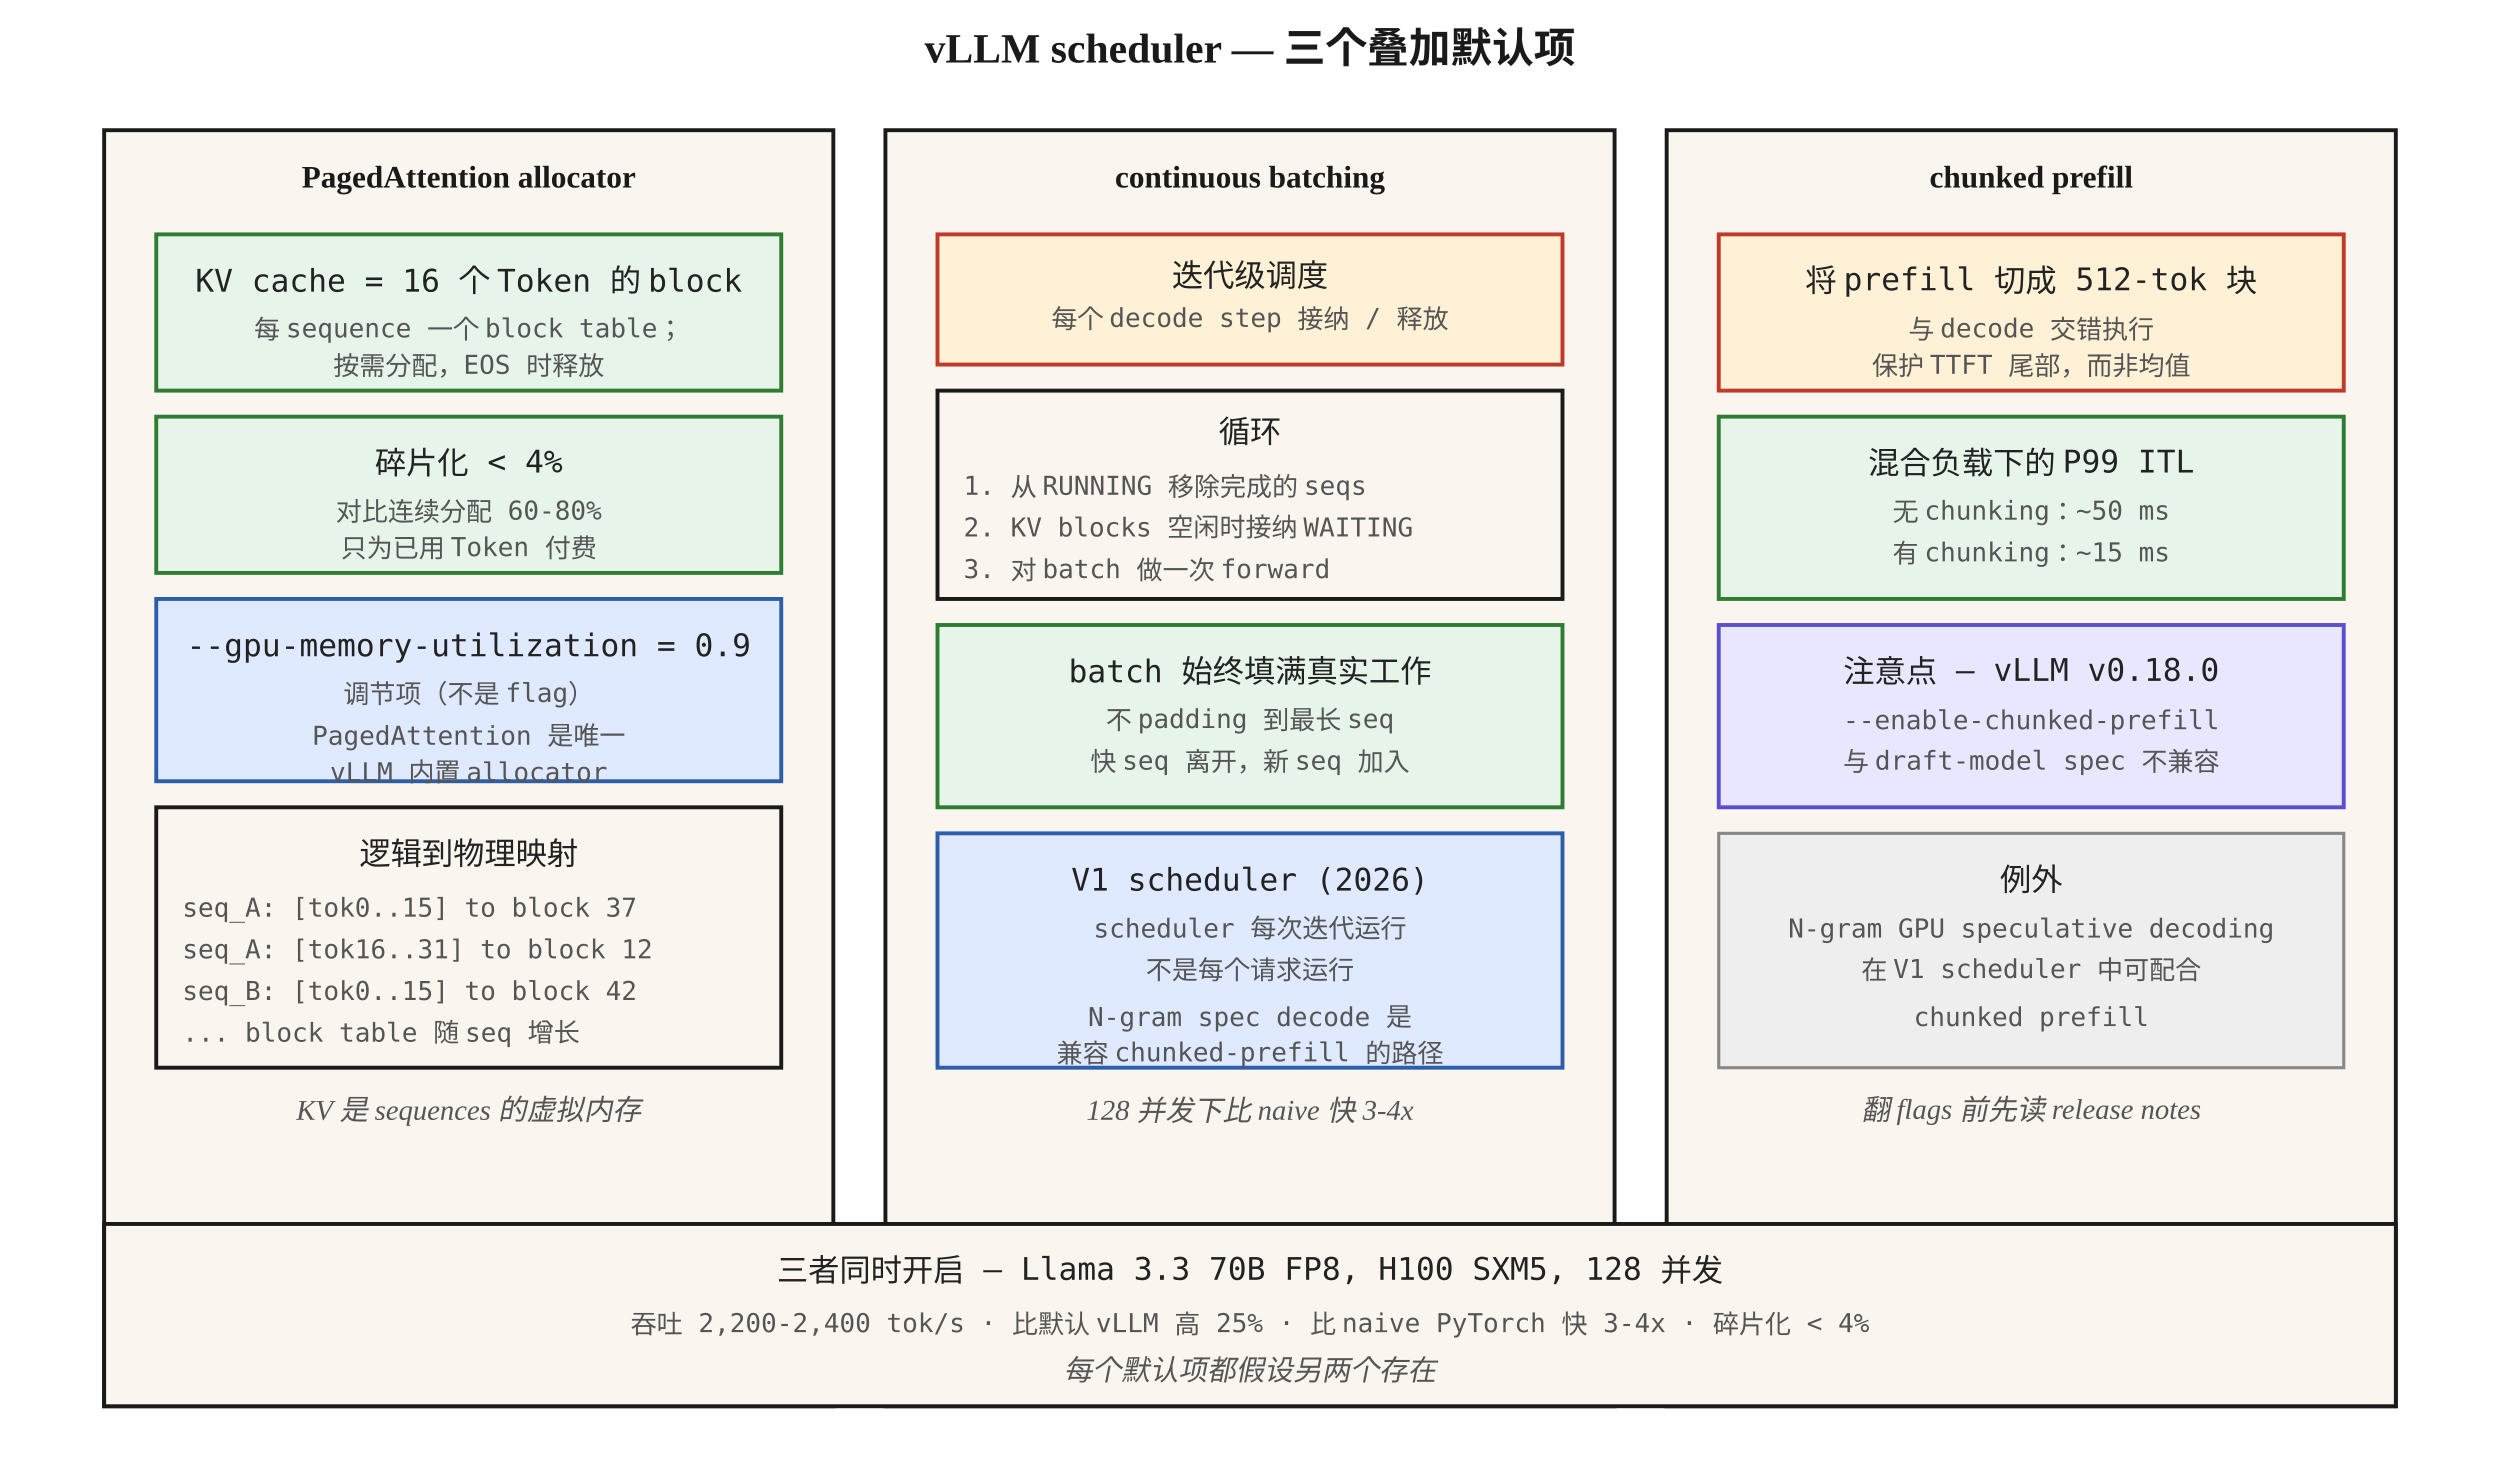
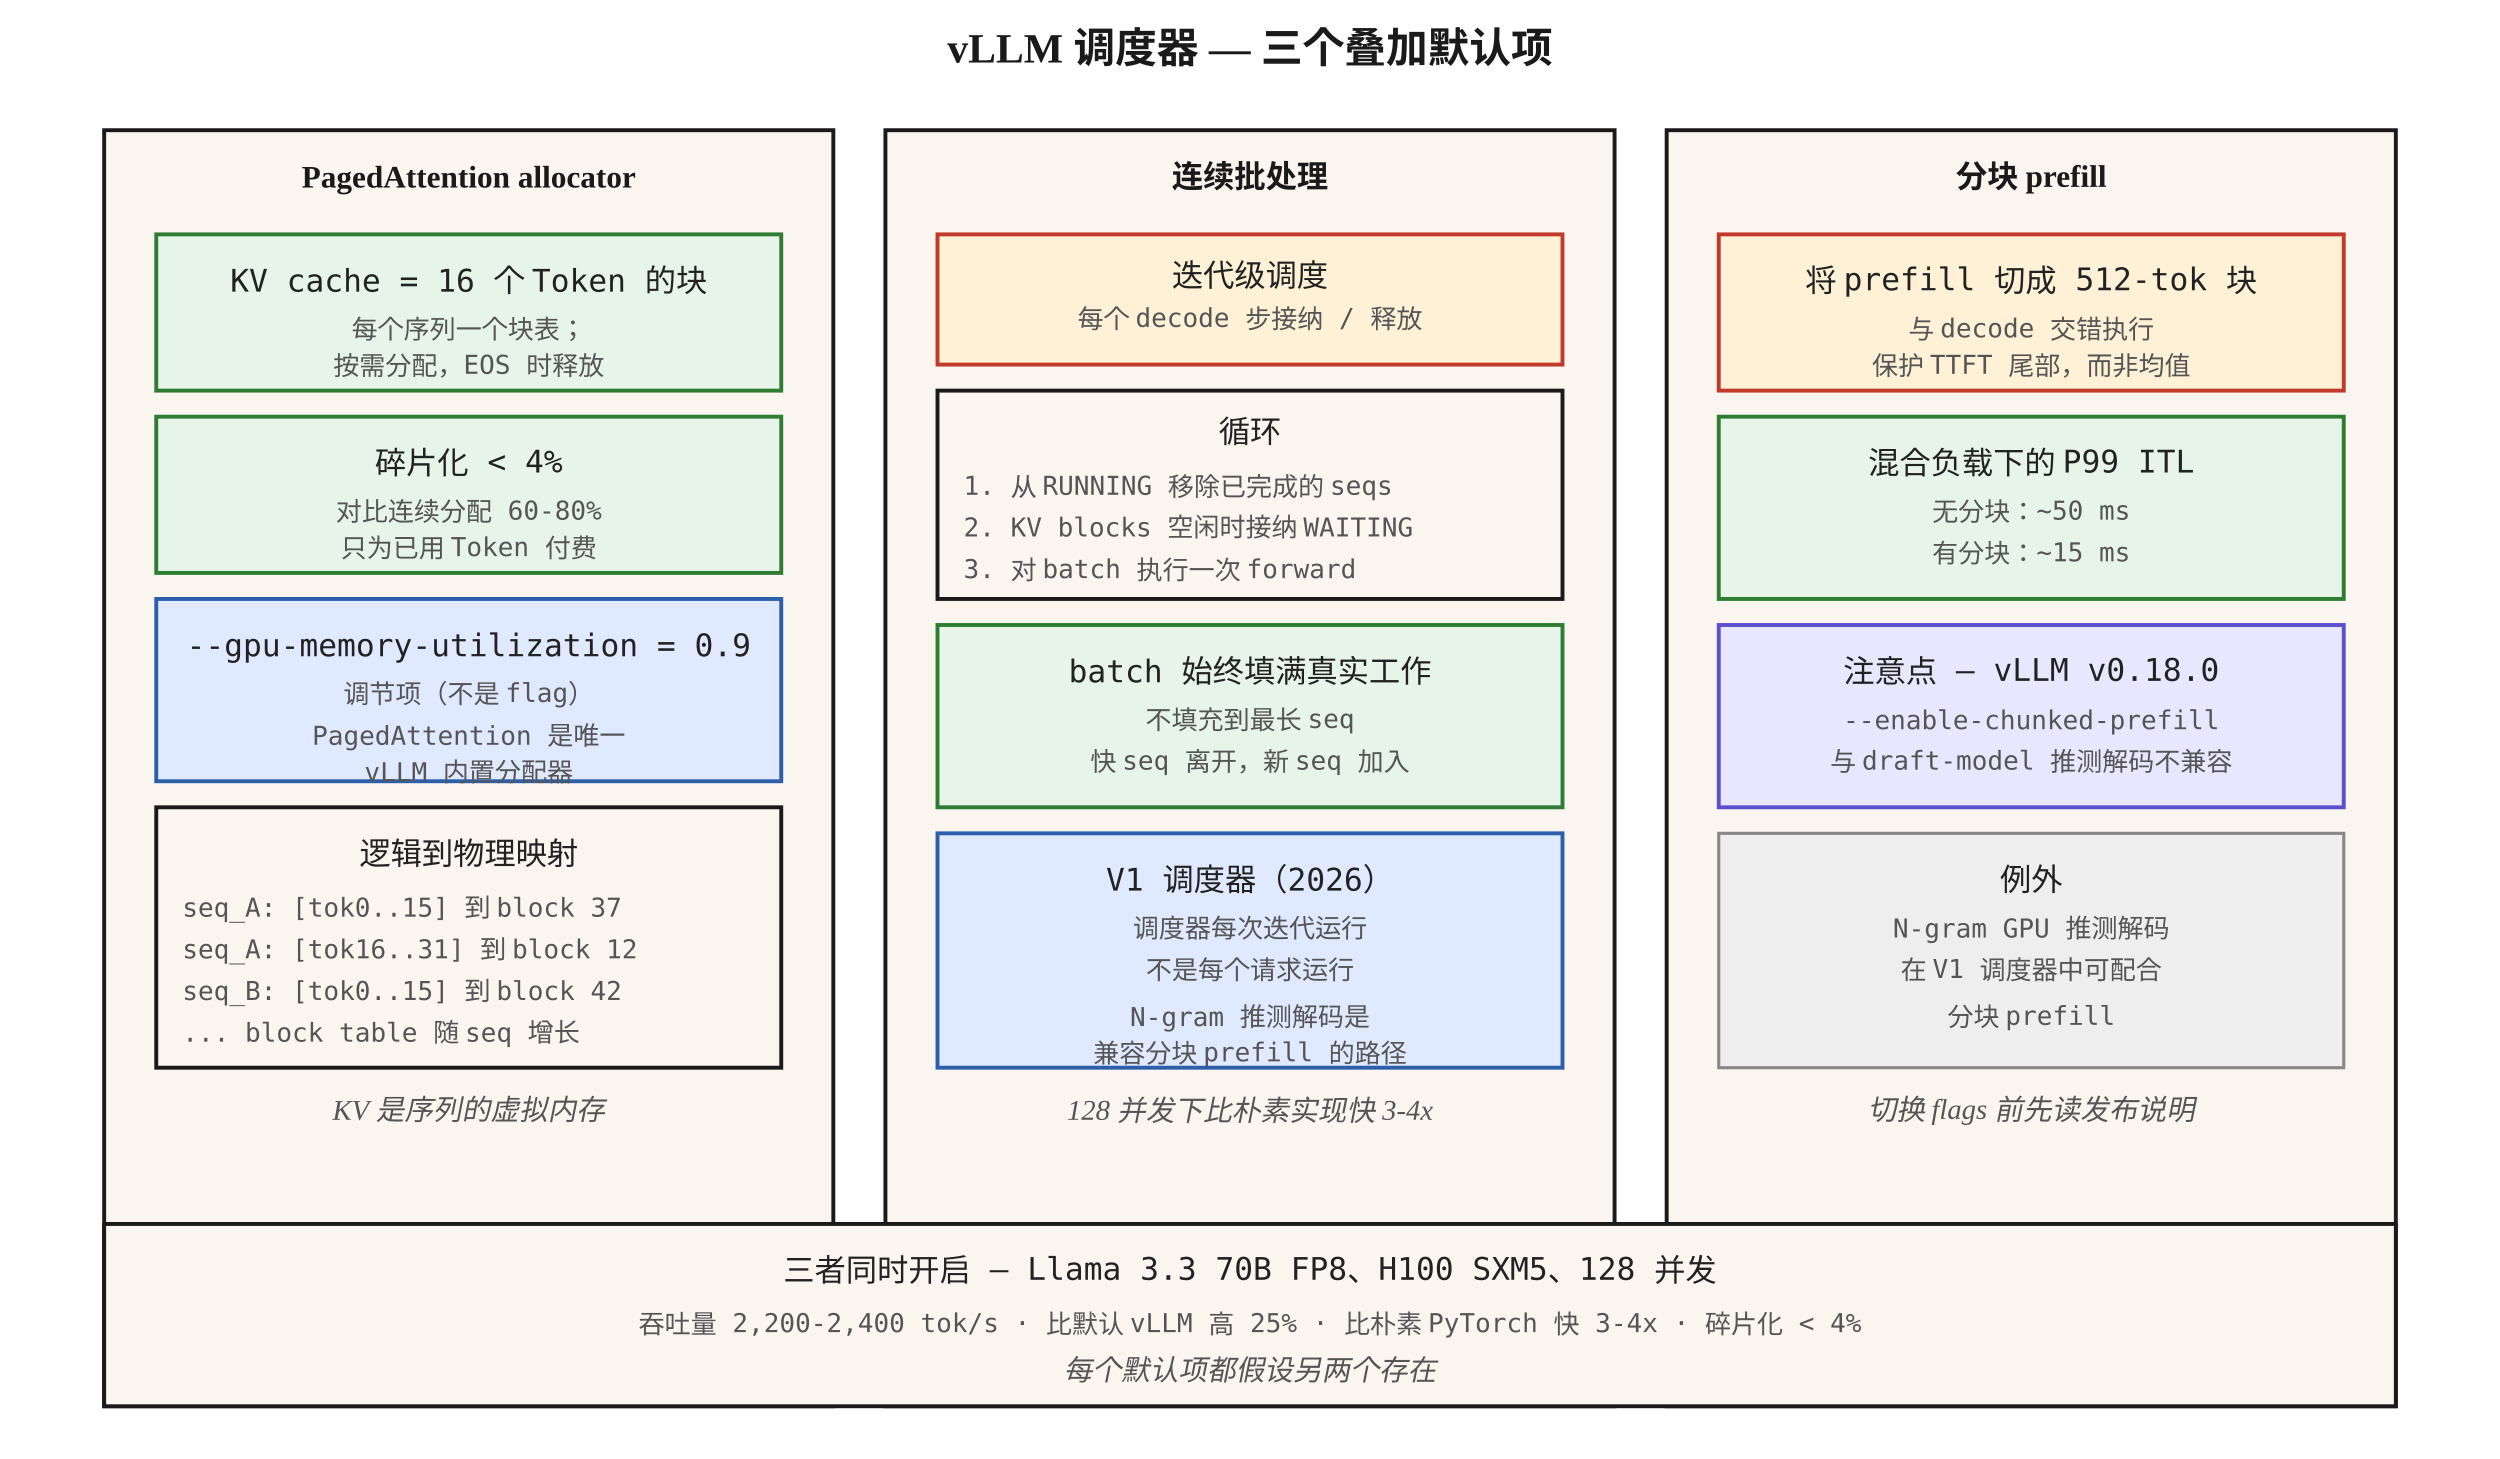
<svg xmlns="http://www.w3.org/2000/svg" viewBox="0 0 960 560" font-family="Georgia, 'Times New Roman', serif">
  <defs>
    <style>
      .box { fill: #faf6ef; stroke: #1a1a1a; stroke-width: 1.5; }
      .hot { fill: #fff1d6; stroke: #c0392b; stroke-width: 1.5; }
      .cool { fill: #e6f4ea; stroke: #2e7d32; stroke-width: 1.5; }
      .cold { fill: #dfe9ff; stroke: #2c5ea9; stroke-width: 1.5; }
      .dsk { fill: #e9e6ff; stroke: #5a4fcf; stroke-width: 1.5; }
      .old { fill: #eeeeee; stroke: #888; stroke-width: 1.2; }
      .title { font-size: 16px; font-weight: 700; fill: #1a1a1a; }
      .head { font-size: 12px; font-weight: 700; fill: #1a1a1a; }
      .step { font-size: 12px; font-family: 'Menlo', monospace; fill: #222; }
      .small { font-size: 10px; font-family: 'Menlo', monospace; fill: #555; }
      .caption { font-size: 11px; fill: #555; font-style: italic; }
    </style>
  </defs>
-   <text x="480" y="24" text-anchor="middle" class="title">vLLM scheduler — 三个叠加默认项</text>
+   <text x="480" y="24" text-anchor="middle" class="title">vLLM 调度器 — 三个叠加默认项</text>
  <rect x="40" y="50" width="280" height="490" class="box" />
  <text x="180" y="72" text-anchor="middle" class="head">PagedAttention allocator</text>
  <rect x="60" y="90" width="240" height="60" class="cool" />
-   <text x="180" y="112" text-anchor="middle" class="step">KV cache = 16 个 Token 的 block</text>
-   <text x="180" y="130" text-anchor="middle" class="small">每 sequence 一个 block table；</text>
+   <text x="180" y="112" text-anchor="middle" class="step">KV cache = 16 个 Token 的块</text>
+   <text x="180" y="130" text-anchor="middle" class="small">每个序列一个块表；</text>
  <text x="180" y="144" text-anchor="middle" class="small">按需分配，EOS 时释放</text>
  <rect x="60" y="160" width="240" height="60" class="cool" />
  <text x="180" y="182" text-anchor="middle" class="step">碎片化 &lt; 4%</text>
  <text x="180" y="200" text-anchor="middle" class="small">对比连续分配 60-80%</text>
  <text x="180" y="214" text-anchor="middle" class="small">只为已用 Token 付费</text>
  <rect x="60" y="230" width="240" height="70" class="cold" />
  <text x="180" y="252" text-anchor="middle" class="step">--gpu-memory-utilization = 0.9</text>
  <text x="180" y="270" text-anchor="middle" class="small">调节项（不是 flag）</text>
  <text x="180" y="286" text-anchor="middle" class="small">PagedAttention 是唯一</text>
-   <text x="180" y="300" text-anchor="middle" class="small">vLLM 内置 allocator</text>
+   <text x="180" y="300" text-anchor="middle" class="small">vLLM 内置分配器</text>
  <rect x="60" y="310" width="240" height="100" class="box" />
  <text x="180" y="332" text-anchor="middle" class="step">逻辑到物理映射</text>
-   <text x="70" y="352" class="small">seq_A: [tok0..15] to block 37</text>
-   <text x="70" y="368" class="small">seq_A: [tok16..31] to block 12</text>
-   <text x="70" y="384" class="small">seq_B: [tok0..15] to block 42</text>
+   <text x="70" y="352" class="small">seq_A: [tok0..15] 到 block 37</text>
+   <text x="70" y="368" class="small">seq_A: [tok16..31] 到 block 12</text>
+   <text x="70" y="384" class="small">seq_B: [tok0..15] 到 block 42</text>
  <text x="70" y="400" class="small">... block table 随 seq 增长</text>
-   <text x="180" y="430" text-anchor="middle" class="caption">KV 是 sequences 的虚拟内存</text>
+   <text x="180" y="430" text-anchor="middle" class="caption">KV 是序列的虚拟内存</text>
  <rect x="340" y="50" width="280" height="490" class="box" />
-   <text x="480" y="72" text-anchor="middle" class="head">continuous batching</text>
+   <text x="480" y="72" text-anchor="middle" class="head">连续批处理</text>
  <rect x="360" y="90" width="240" height="50" class="hot" />
  <text x="480" y="110" text-anchor="middle" class="step">迭代级调度</text>
-   <text x="480" y="126" text-anchor="middle" class="small">每个 decode step 接纳 / 释放</text>
+   <text x="480" y="126" text-anchor="middle" class="small">每个 decode 步接纳 / 释放</text>
  <rect x="360" y="150" width="240" height="80" class="box" />
  <text x="480" y="170" text-anchor="middle" class="step">循环</text>
-   <text x="370" y="190" class="small">1. 从 RUNNING 移除完成的 seqs</text>
+   <text x="370" y="190" class="small">1. 从 RUNNING 移除已完成的 seqs</text>
  <text x="370" y="206" class="small">2. KV blocks 空闲时接纳 WAITING</text>
-   <text x="370" y="222" class="small">3. 对 batch 做一次 forward</text>
+   <text x="370" y="222" class="small">3. 对 batch 执行一次 forward</text>
  <rect x="360" y="240" width="240" height="70" class="cool" />
  <text x="480" y="262" text-anchor="middle" class="step">batch 始终填满真实工作</text>
-   <text x="480" y="280" text-anchor="middle" class="small">不 padding 到最长 seq</text>
+   <text x="480" y="280" text-anchor="middle" class="small">不填充到最长 seq</text>
  <text x="480" y="296" text-anchor="middle" class="small">快 seq 离开，新 seq 加入</text>
  <rect x="360" y="320" width="240" height="90" class="cold" />
-   <text x="480" y="342" text-anchor="middle" class="step">V1 scheduler (2026)</text>
-   <text x="480" y="360" text-anchor="middle" class="small">scheduler 每次迭代运行</text>
+   <text x="480" y="342" text-anchor="middle" class="step">V1 调度器（2026）</text>
+   <text x="480" y="360" text-anchor="middle" class="small">调度器每次迭代运行</text>
  <text x="480" y="376" text-anchor="middle" class="small">不是每个请求运行</text>
-   <text x="480" y="394" text-anchor="middle" class="small">N-gram spec decode 是</text>
-   <text x="480" y="408" text-anchor="middle" class="small">兼容 chunked-prefill 的路径</text>
-   <text x="480" y="430" text-anchor="middle" class="caption">128 并发下比 naive 快 3-4x</text>
+   <text x="480" y="394" text-anchor="middle" class="small">N-gram 推测解码是</text>
+   <text x="480" y="408" text-anchor="middle" class="small">兼容分块 prefill 的路径</text>
+   <text x="480" y="430" text-anchor="middle" class="caption">128 并发下比朴素实现快 3-4x</text>
  <rect x="640" y="50" width="280" height="490" class="box" />
-   <text x="780" y="72" text-anchor="middle" class="head">chunked prefill</text>
+   <text x="780" y="72" text-anchor="middle" class="head">分块 prefill</text>
  <rect x="660" y="90" width="240" height="60" class="hot" />
  <text x="780" y="112" text-anchor="middle" class="step">将 prefill 切成 512-tok 块</text>
  <text x="780" y="130" text-anchor="middle" class="small">与 decode 交错执行</text>
  <text x="780" y="144" text-anchor="middle" class="small">保护 TTFT 尾部，而非均值</text>
  <rect x="660" y="160" width="240" height="70" class="cool" />
  <text x="780" y="182" text-anchor="middle" class="step">混合负载下的 P99 ITL</text>
-   <text x="780" y="200" text-anchor="middle" class="small">无 chunking：~50 ms</text>
-   <text x="780" y="216" text-anchor="middle" class="small">有 chunking：~15 ms</text>
+   <text x="780" y="200" text-anchor="middle" class="small">无分块：~50 ms</text>
+   <text x="780" y="216" text-anchor="middle" class="small">有分块：~15 ms</text>
  <rect x="660" y="240" width="240" height="70" class="dsk" />
  <text x="780" y="262" text-anchor="middle" class="step">注意点 — vLLM v0.18.0</text>
  <text x="780" y="280" text-anchor="middle" class="small">--enable-chunked-prefill</text>
-   <text x="780" y="296" text-anchor="middle" class="small">与 draft-model spec 不兼容</text>
+   <text x="780" y="296" text-anchor="middle" class="small">与 draft-model 推测解码不兼容</text>
  <rect x="660" y="320" width="240" height="90" class="old" />
  <text x="780" y="342" text-anchor="middle" class="step">例外</text>
-   <text x="780" y="360" text-anchor="middle" class="small">N-gram GPU speculative decoding</text>
-   <text x="780" y="376" text-anchor="middle" class="small">在 V1 scheduler 中可配合</text>
-   <text x="780" y="394" text-anchor="middle" class="small">chunked prefill</text>
-   <text x="780" y="430" text-anchor="middle" class="caption">翻 flags 前先读 release notes</text>
+   <text x="780" y="360" text-anchor="middle" class="small">N-gram GPU 推测解码</text>
+   <text x="780" y="376" text-anchor="middle" class="small">在 V1 调度器中可配合</text>
+   <text x="780" y="394" text-anchor="middle" class="small">分块 prefill</text>
+   <text x="780" y="430" text-anchor="middle" class="caption">切换 flags 前先读发布说明</text>
  <rect x="40" y="470" width="880" height="70" class="box" />
-   <text x="480" y="492" text-anchor="middle" class="step">三者同时开启 — Llama 3.3 70B FP8, H100 SXM5, 128 并发</text>
-   <text x="480" y="512" text-anchor="middle" class="small">吞吐 2,200-2,400 tok/s  ·  比默认 vLLM 高 25%  ·  比 naive PyTorch 快 3-4x  ·  碎片化 &lt; 4%</text>
+   <text x="480" y="492" text-anchor="middle" class="step">三者同时开启 — Llama 3.3 70B FP8、H100 SXM5、128 并发</text>
+   <text x="480" y="512" text-anchor="middle" class="small">吞吐量 2,200-2,400 tok/s · 比默认 vLLM 高 25% · 比朴素 PyTorch 快 3-4x · 碎片化 &lt; 4%</text>
  <text x="480" y="530" text-anchor="middle" class="caption">每个默认项都假设另两个存在</text>
</svg>
